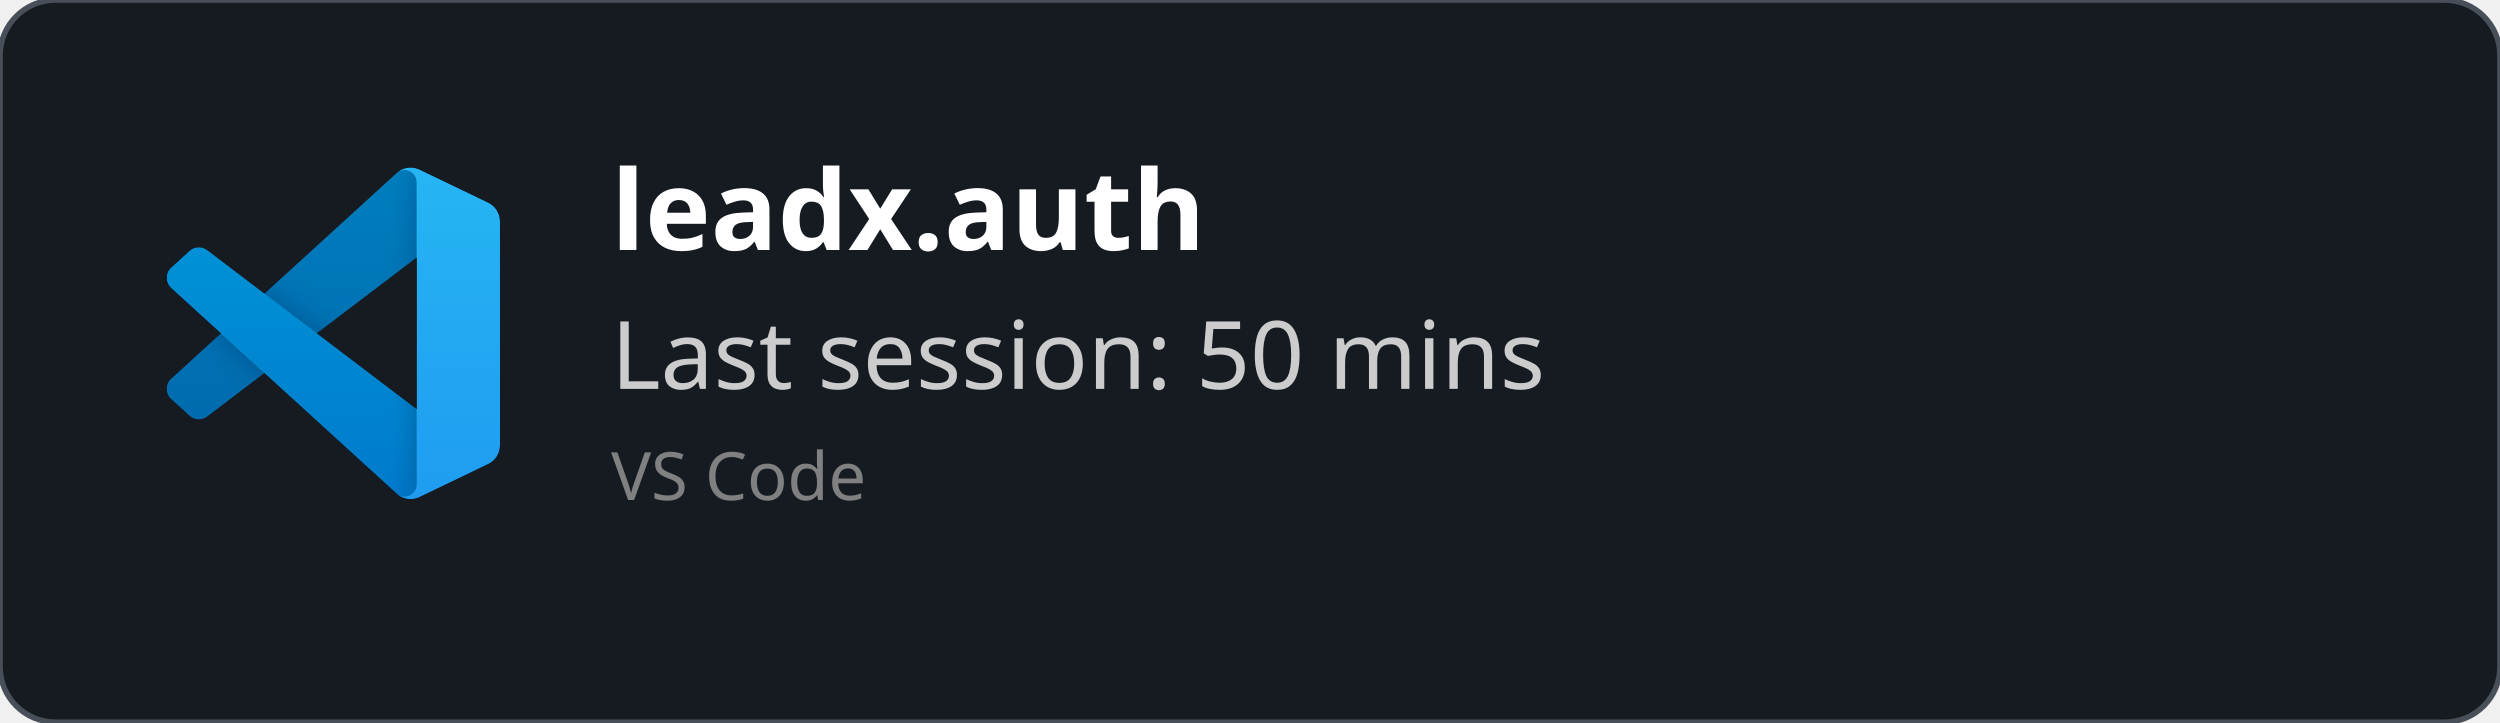
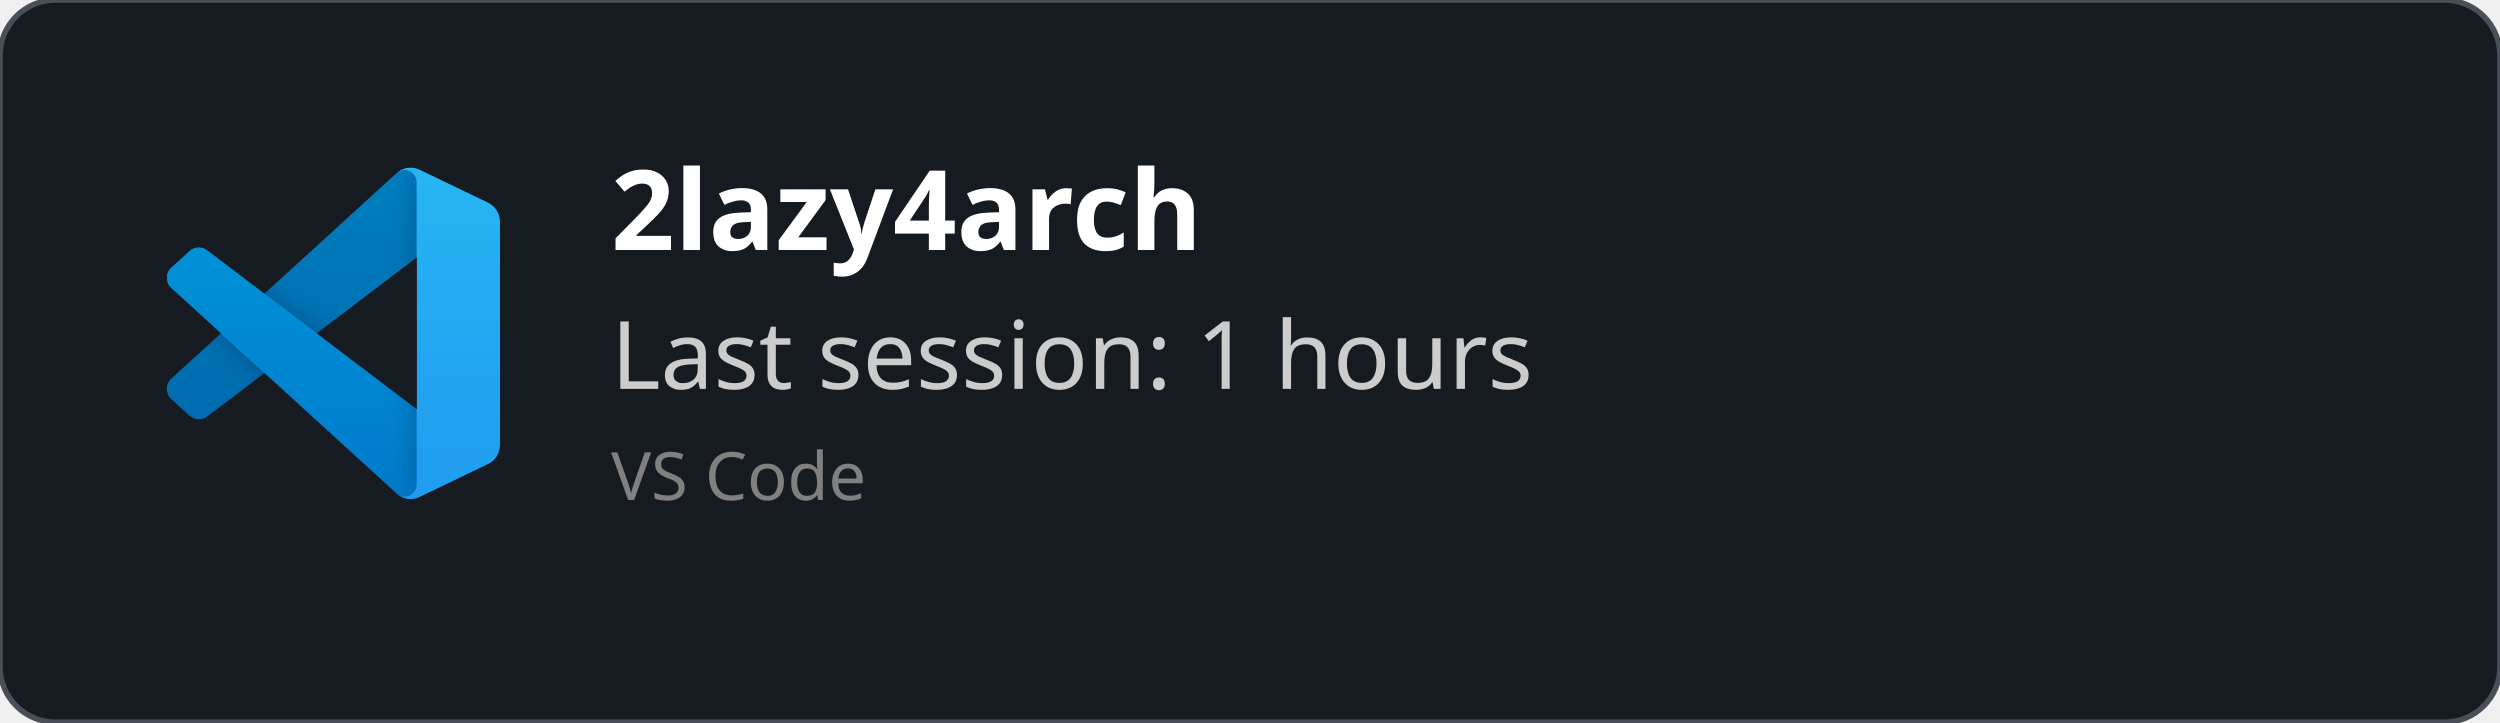
<svg xmlns="http://www.w3.org/2000/svg" width="450" height="130" viewBox="0 0 450 130" fill="none" role="img">
  <style>
    *{
        font-family: 'Segoe UI', Ubuntu, monospace
    }
    </style>
  <defs>
    <clipPath id="horizontalClip" x="20" y="20" width="500" height="200">
      <rect x="90" y="20" width="300" height="50" />
    </clipPath>
  </defs>
  <rect width="450" height="130" fill="rgba(22,27,34)" stroke="#484f58" stroke-width="1" fill-opacity="1" stroke-opacity="1" x="0" y="0" rx="10px" ry="10px">
    </rect>
  <svg width="60" height="60" x="30" y="30" viewBox="0 0 100 100" fill="none" id="vscode">
    <mask id="mask0" mask-type="alpha" maskUnits="userSpaceOnUse" x="0" y="0" width="100" height="100">
      <path fill-rule="evenodd" clip-rule="evenodd" d="M70.912 99.317C72.487 99.931 74.283 99.891 75.873 99.126L96.461 89.22C98.624 88.179 100 85.989 100 83.587V16.413C100 14.011 98.624 11.822 96.461 10.781L75.873 0.874C73.786 -0.13 71.345 0.116 69.513 1.447C69.252 1.637 69.003 1.849 68.769 2.083L29.355 38.041L12.187 25.01C10.589 23.797 8.354 23.896 6.869 25.246L1.363 30.255C-0.453 31.906 -0.455 34.763 1.359 36.417L16.247 50L1.359 63.583C-0.455 65.237 -0.453 68.094 1.363 69.745L6.869 74.754C8.354 76.104 10.589 76.204 12.187 74.99L29.355 61.959L68.769 97.917C69.392 98.541 70.125 99.01 70.912 99.317ZM75.015 27.299L45.109 50L75.015 72.701V27.299Z" fill="white" />
    </mask>
    <g mask="url(#mask0)">
      <path d="M96.461 10.796L75.857 0.876C73.472 -0.273 70.622 0.212 68.75 2.083L1.299 63.583C-0.516 65.237 -0.514 68.094 1.303 69.745L6.813 74.754C8.298 76.104 10.535 76.204 12.134 74.99L93.361 13.37C96.086 11.303 100 13.246 100 16.667V16.427C100 14.027 98.625 11.838 96.461 10.796Z" fill="#0065A9" />
      <g filter="url(#filter0_d)">
        <path d="M96.461 89.204L75.857 99.124C73.472 100.273 70.622 99.788 68.75 97.917L1.299 36.417C-0.516 34.763 -0.514 31.906 1.303 30.255L6.813 25.246C8.298 23.896 10.535 23.796 12.134 25.009L93.361 86.63C96.086 88.697 100 86.754 100 83.333V83.573C100 85.974 98.625 88.162 96.461 89.204Z" fill="#007ACC" />
      </g>
      <g filter="url(#filter1_d)">
        <path d="M75.858 99.126C73.472 100.274 70.622 99.788 68.75 97.917C71.056 100.223 75 98.59 75 95.328V4.672C75 1.41 71.056 -0.223 68.75 2.083C70.622 0.211 73.472 -0.274 75.858 0.874L96.459 10.781C98.623 11.822 100 14.011 100 16.413V83.587C100 85.989 98.623 88.179 96.459 89.22L75.858 99.126Z" fill="#1F9CF0" />
      </g>
      <g style="mix-blend-mode:overlay" opacity="0.25">
        <path fill-rule="evenodd" clip-rule="evenodd" d="M70.851 99.317C72.426 99.931 74.222 99.891 75.812 99.126L96.4 89.22C98.563 88.179 99.939 85.989 99.939 83.587V16.413C99.939 14.011 98.564 11.822 96.4 10.781L75.812 0.874C73.725 -0.13 71.284 0.116 69.453 1.447C69.191 1.637 68.942 1.849 68.708 2.083L29.294 38.041L12.126 25.01C10.528 23.796 8.293 23.896 6.809 25.246L1.302 30.255C-0.513 31.906 -0.515 34.763 1.298 36.417L16.186 50L1.298 63.583C-0.515 65.237 -0.513 68.094 1.302 69.745L6.809 74.754C8.293 76.104 10.528 76.204 12.126 74.99L29.294 61.959L68.708 97.917C69.332 98.54 70.064 99.01 70.851 99.317ZM74.954 27.299L45.048 50L74.954 72.701V27.299Z" fill="url(#paint0_linear)" />
      </g>
    </g>
    <defs>
      <filter id="filter0_d" x="-8.394" y="15.829" width="116.727" height="92.246" filterUnits="userSpaceOnUse" color-interpolation-filters="sRGB">
        <feFlood flood-opacity="0" result="BackgroundImageFix" />
        <feColorMatrix in="SourceAlpha" type="matrix" values="0 0 0 0 0 0 0 0 0 0 0 0 0 0 0 0 0 0 127 0" />
        <feOffset />
        <feGaussianBlur stdDeviation="4.167" />
        <feColorMatrix type="matrix" values="0 0 0 0 0 0 0 0 0 0 0 0 0 0 0 0 0 0 0.25 0" />
        <feBlend mode="overlay" in2="BackgroundImageFix" result="effect1_dropShadow" />
        <feBlend mode="normal" in="SourceGraphic" in2="effect1_dropShadow" result="shape" />
      </filter>
      <filter id="filter1_d" x="60.417" y="-8.076" width="47.917" height="116.151" filterUnits="userSpaceOnUse" color-interpolation-filters="sRGB">
        <feFlood flood-opacity="0" result="BackgroundImageFix" />
        <feColorMatrix in="SourceAlpha" type="matrix" values="0 0 0 0 0 0 0 0 0 0 0 0 0 0 0 0 0 0 127 0" />
        <feOffset />
        <feGaussianBlur stdDeviation="4.167" />
        <feColorMatrix type="matrix" values="0 0 0 0 0 0 0 0 0 0 0 0 0 0 0 0 0 0 0.25 0" />
        <feBlend mode="overlay" in2="BackgroundImageFix" result="effect1_dropShadow" />
        <feBlend mode="normal" in="SourceGraphic" in2="effect1_dropShadow" result="shape" />
      </filter>
      <linearGradient id="paint0_linear" x1="49.939" y1="0.258" x2="49.939" y2="99.742" gradientUnits="userSpaceOnUse">
        <stop stop-color="white" />
        <stop offset="1" stop-color="white" stop-opacity="0" />
      </linearGradient>
    </defs>
  </svg>
  <text x="110" y="45" font-size="20" clip-path="url(#horizontalClip)" font-weight="bold" font-family="Ubuntu" fill="white">
-     leadx.auth
+     2lazy4arch
    </text>
  <text x="110" y="70" font-size="17px" font-family="Ubuntu" fill="#ccc">
-     Last session: 50 mins
+     Last session: 1 hours
    </text>
  <text x="110" y="90" font-size="12px" font-family="Ubuntu" fill="grey">
    VS Code
    </text>
</svg>
